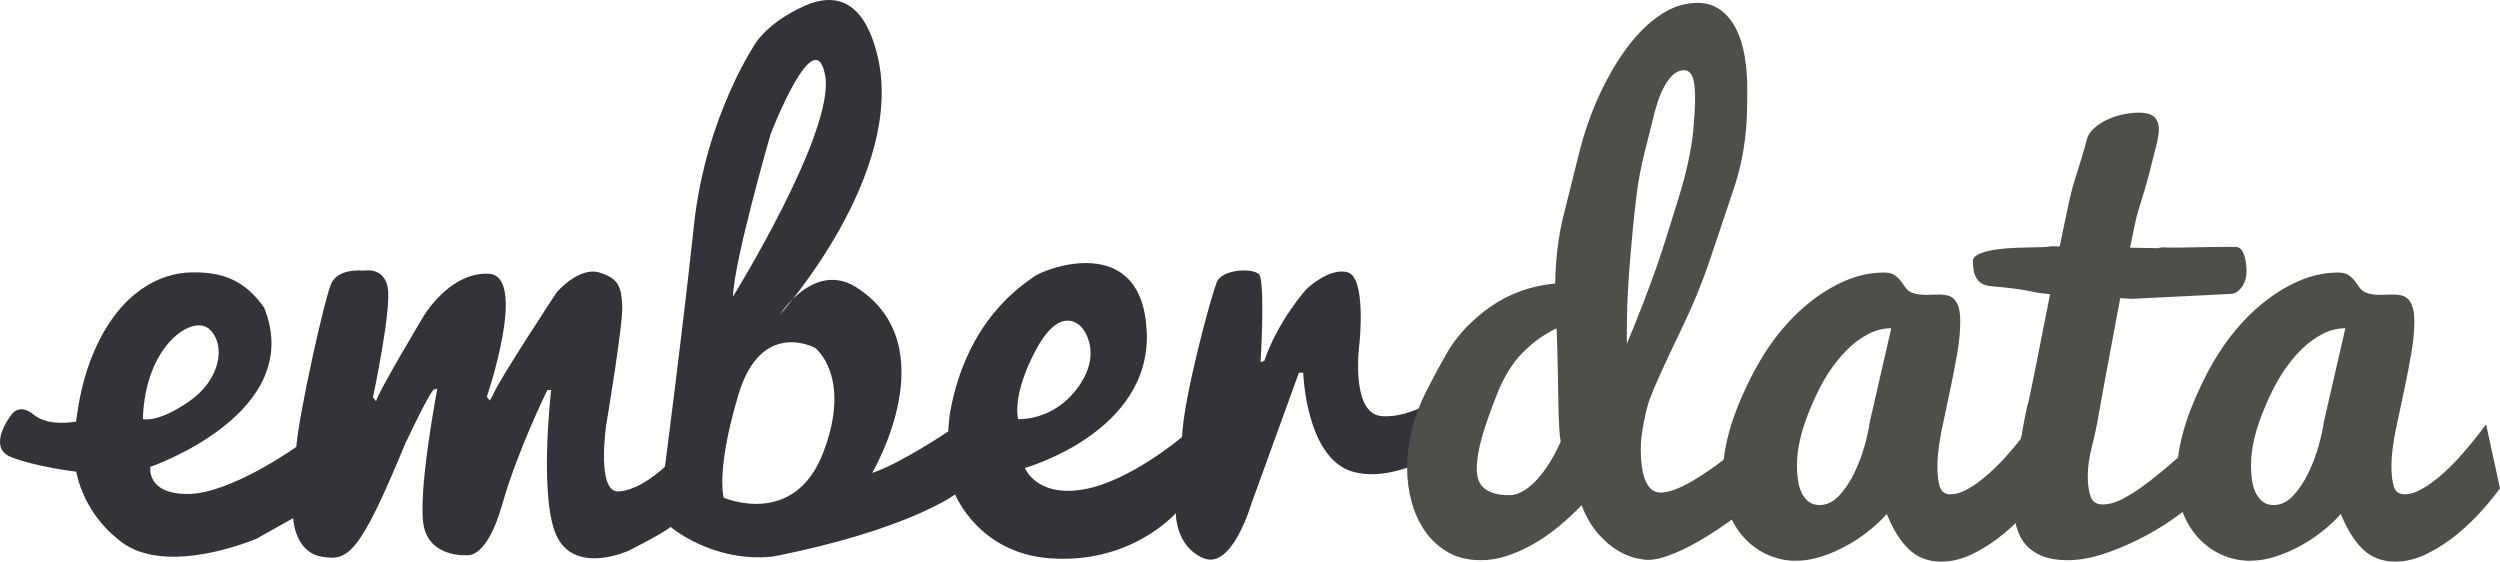
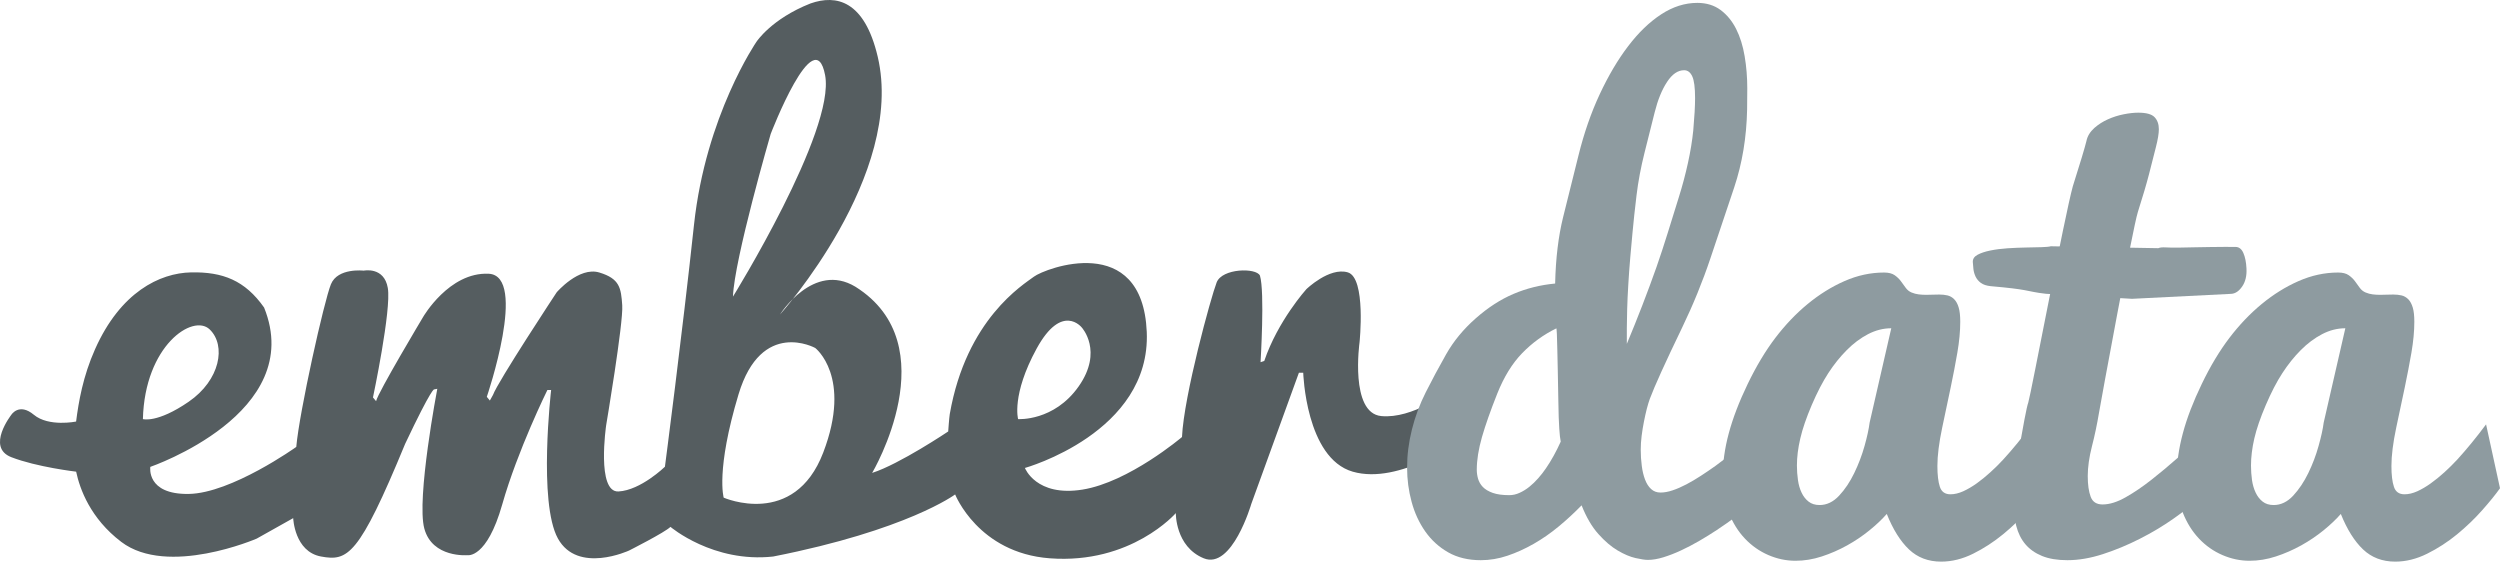
<svg xmlns="http://www.w3.org/2000/svg" version="1.1" id="Layer_1" x="0px" y="0px" width="579.812px" height="130.257px" viewBox="0 0 579.812 130.257" enable-background="new 0 0 579.812 130.257" xml:space="preserve">
-   <path fill-rule="evenodd" clip-rule="evenodd" fill="#35323A" d="M341.702,94.365c-0.57-5.737-5.74-3.604-5.74-3.604  s-8.32,6.451-15.631,5.734c-7.318-0.719-5.02-17.078-5.02-17.078s1.57-14.992-2.73-16.25c-4.299-1.256-9.609,3.908-9.609,3.908  s-6.6,7.316-9.76,16.641l-0.859,0.287c0,0,1.01-16.354-0.141-20.084c-0.859-1.865-8.75-1.721-10.041,1.578  c-1.289,3.299-7.6,26.252-8.039,35.863c0,0-12.33,10.471-23.09,12.193c-10.76,1.721-13.34-5.021-13.34-5.021  s29.26-8.177,28.26-31.559c-1.01-23.383-23.6-14.735-26.16-12.813c-2.471,1.859-15.68,9.823-19.529,31.88  c-0.131,0.752-0.361,4.028-0.361,4.028s-11.33,7.603-17.639,9.612c0,0,17.639-29.695-3.881-43.18c-9.75-5.881-17.5,6.455-17.5,6.455  s29.119-32.419,22.67-59.818c-3.08-13.048-9.6-14.448-15.59-12.336c-9.09,3.586-12.529,8.893-12.529,8.893  s-11.762,17.07-14.49,42.462c-2.721,25.392-6.74,56.089-6.74,56.089s-5.59,5.451-10.76,5.738c-5.16,0.287-2.871-15.35-2.871-15.35  s4.021-23.812,3.73-27.828c-0.279-4.018-0.57-6.17-5.311-7.604c-4.729-1.435-9.889,4.59-9.889,4.59s-13.631,20.657-14.781,23.813  l-0.719,1.291l-0.711-0.861c0,0,9.611-28.116,0.43-28.546c-9.18-0.432-15.209,10.041-15.209,10.041s-10.471,17.501-10.9,19.51  l-0.721-0.861c0,0,4.311-20.369,3.441-25.391c-0.861-5.021-5.59-4.017-5.59-4.017s-6.021-0.718-7.602,3.155  s-7.318,29.552-8.039,37.729c0,0-15.061,10.76-24.961,10.902c-9.889,0.143-8.889-6.277-8.889-6.277s36.289-12.423,26.389-36.953  c-4.439-6.312-9.609-8.297-16.92-8.154c-7.318,0.144-16.4,4.608-22.279,17.806c-2.811,6.295-3.83,12.269-4.4,16.79  c0,0-6.359,1.296-9.799-1.573c-3.441-2.869-5.221,0-5.221,0s-5.91,7.534-0.02,9.83c5.879,2.295,15.059,3.368,15.059,3.368h-0.01  c0.85,4.016,3.301,10.839,10.461,16.279c10.76,8.176,31.41-0.752,31.41-0.752l8.469-4.752c0,0,0.281,7.764,6.451,8.899  c6.17,1.131,8.75-0.017,19.51-26.125c6.311-13.341,6.74-12.629,6.74-12.629l0.719-0.144c0,0-4.879,25.535-3.01,32.42  c1.861,6.885,10.041,6.168,10.041,6.168s4.449,0.86,8.029-11.762c3.59-12.625,10.471-26.539,10.471-26.539h0.869  c0,0-3.02,26.107,1.57,34.428s16.5,2.801,16.5,2.801s8.32-4.201,9.609-5.492c0,0,9.881,8.406,23.811,6.88  c31.131-6.128,42.211-14.401,42.211-14.401s5.35,13.553,21.92,14.81c18.93,1.435,29.26-10.478,29.26-10.478  s-0.141,7.746,6.459,10.471c6.59,2.726,11.041-12.588,11.041-12.588l11.049-30.446h1c0,0,0.58,19.796,11.48,22.952  s25.1-7.391,25.1-7.391S342.272,100.104,341.702,94.365L341.702,94.365z M33.142,97.199c0.43-17.069,11.619-24.53,15.49-20.8  c3.869,3.73,2.439,11.764-4.881,16.783C36.443,98.204,33.142,97.199,33.142,97.199L33.142,97.199z M178.742,31.069  c0,0,10.189-26.539,12.621-13.628c2.439,12.911-21.371,51.354-21.371,51.354C170.283,60.189,178.742,31.069,178.742,31.069  L178.742,31.069z M190.933,104.946c-6.74,17.645-23.092,10.473-23.092,10.473s-1.869-6.312,3.441-23.957  c5.309-17.645,17.789-10.758,17.789-10.758S197.683,87.302,190.933,104.946L190.933,104.946z M236.123,97.199  c0,0-1.58-5.594,4.299-16.353c5.891-10.76,10.48-4.877,10.48-4.877s5.02,5.451-0.719,13.627  C244.443,97.773,236.123,97.199,236.123,97.199L236.123,97.199z" />
-   <path fill="#4E4F4B" d="M392.712,30.229c0.279-3.143,0.42-5.635,0.42-7.477c0-2.424-0.221-4.107-0.66-5.051  c-0.43-0.941-1.061-1.414-1.881-1.414c-1.459,0-2.779,0.908-3.969,2.727c-1.191,1.816-2.141,4.161-2.861,7.029  c-0.719,2.869-1.5,5.989-2.35,9.358s-1.469,6.669-1.859,9.897c-0.391,3.23-0.699,6.142-0.939,8.734c-0.24,2.59-0.4,4.432-0.5,5.525  c-0.191,2.23-0.352,4.379-0.471,6.447c-0.129,2.069-0.211,3.957-0.26,5.662c-0.051,1.707-0.08,3.196-0.08,4.469  c0,1.275,0,2.252,0,2.934v0.684c2.5-5.98,4.801-11.934,6.9-17.869c0.879-2.528,1.75-5.168,2.6-7.91  c0.859-2.747,1.699-5.473,2.541-8.174c0.85-2.703,1.559-5.379,2.139-8.027C392.062,35.124,392.472,32.609,392.712,30.229  L392.712,30.229z M360.952,76.157c-2.961,1.446-5.6,3.361-7.91,5.736s-4.24,5.506-5.791,9.4c-1.549,3.891-2.729,7.24-3.539,10.045  c-0.801,2.805-1.211,5.338-1.211,7.603c0,0.703,0.102,1.403,0.301,2.106c0.211,0.701,0.57,1.334,1.109,1.897  c0.541,0.56,1.311,1.019,2.291,1.368c0.99,0.354,2.27,0.527,3.84,0.527c0.811,0,1.609-0.178,2.389-0.539  c0.791-0.354,1.541-0.823,2.262-1.399c0.719-0.576,1.398-1.235,2.049-1.972c0.65-0.734,1.25-1.502,1.791-2.299  c1.26-1.832,2.398-3.899,3.439-6.207c-0.141-0.633-0.25-1.64-0.34-3.021c-0.1-1.378-0.17-3.484-0.211-6.311  c-0.049-2.828-0.09-5.149-0.129-6.959c-0.051-1.81-0.08-3.459-0.109-4.955c-0.021-1.493-0.061-2.713-0.102-3.664  C361.032,76.564,360.991,76.111,360.952,76.157L360.952,76.157z M407.612,115.913c-3.191,2.619-6.33,4.957-9.432,7.006  c-1.299,0.856-2.658,1.705-4.1,2.539c-1.439,0.832-2.85,1.573-4.25,2.217c-1.379,0.644-2.738,1.166-4.049,1.572  c-1.311,0.404-2.521,0.606-3.6,0.606c-0.65,0-1.602-0.144-2.871-0.429c-1.26-0.289-2.641-0.869-4.131-1.752  c-1.5-0.881-2.988-2.158-4.479-3.824c-1.5-1.67-2.791-3.887-3.891-6.648c-1.67,1.715-3.43,3.348-5.301,4.895  c-1.869,1.549-3.809,2.896-5.809,4.037c-2.01,1.145-4.031,2.062-6.08,2.752c-2.041,0.691-4.111,1.037-6.18,1.037  c-2.91,0-5.441-0.606-7.57-1.82c-2.131-1.215-3.9-2.828-5.32-4.846c-1.41-2.014-2.471-4.299-3.16-6.857  c-0.699-2.555-1.049-5.202-1.049-7.934c0-2.912,0.369-5.861,1.119-8.848c0.74-2.98,1.811-5.875,3.23-8.676  c1.41-2.801,2.979-5.727,4.709-8.781c1.73-3.051,4.02-5.83,6.871-8.336c2.84-2.505,5.77-4.395,8.779-5.671  c3-1.274,6.211-2.071,9.629-2.392c0.131-5.83,0.75-10.967,1.852-15.41c1.1-4.441,2.289-9.221,3.57-14.34  c1.27-5.117,2.898-9.83,4.908-14.139c2.012-4.309,4.211-8.032,6.611-11.174c2.389-3.141,4.939-5.598,7.65-7.369  c2.709-1.771,5.5-2.659,8.389-2.659c2.111,0,3.91,0.551,5.391,1.651c1.48,1.102,2.68,2.562,3.6,4.385  c0.92,1.821,1.58,3.934,1.98,6.338c0.41,2.406,0.609,4.891,0.609,7.453c0,1.599-0.01,3.244-0.039,4.934  c-0.131,6.443-1.131,12.441-2.98,17.992c-1.859,5.549-3.699,11.037-5.52,16.459c-1.82,5.424-4.01,10.791-6.57,16.098  c-3.92,8.124-6.42,13.639-7.5,16.542c-0.23,0.635-0.461,1.407-0.701,2.315c-0.229,0.908-0.449,1.894-0.658,2.959  c-0.211,1.066-0.391,2.157-0.531,3.27c-0.139,1.111-0.209,2.189-0.209,3.23c0,1.317,0.08,2.566,0.24,3.746  c0.148,1.18,0.398,2.235,0.75,3.164c0.35,0.932,0.818,1.67,1.41,2.213c0.59,0.545,1.318,0.816,2.189,0.816  c0.859,0,1.789-0.17,2.799-0.51c1.012-0.338,2.08-0.801,3.201-1.391c1.119-0.588,2.25-1.256,3.389-2.002  c1.15-0.748,2.262-1.504,3.342-2.275c2.459-1.809,5.039-3.869,7.738-6.176L407.612,115.913L407.612,115.913z" />
-   <path fill="#4E4F4B" d="M416.751,107.964c0,1.158,0.08,2.28,0.24,3.369c0.15,1.088,0.43,2.059,0.84,2.916  c0.4,0.856,0.941,1.551,1.621,2.084c0.67,0.53,1.529,0.797,2.559,0.797c1.66,0,3.17-0.722,4.521-2.168  c1.35-1.445,2.52-3.186,3.5-5.219c0.99-2.033,1.789-4.136,2.4-6.303c0.609-2.168,0.998-3.977,1.18-5.424l5.02-21.883  c-1.84,0-3.641,0.457-5.391,1.367c-1.75,0.914-3.398,2.146-4.939,3.705c-1.551,1.557-2.98,3.336-4.279,5.338  c-1.301,2.002-2.58,4.473-3.842,7.407c-1.248,2.937-2.139,5.517-2.648,7.741C417.011,103.917,416.751,106.009,416.751,107.964  L416.751,107.964z M474.501,113.239c-1.029,1.451-2.41,3.152-4.139,5.105c-1.73,1.951-3.66,3.812-5.82,5.582  c-2.15,1.769-4.471,3.269-6.93,4.494c-2.471,1.225-4.941,1.836-7.41,1.836c-2.98,0-5.471-0.942-7.461-2.832  c-1.99-1.889-3.709-4.629-5.15-8.229c-1.09,1.244-2.42,2.509-4.01,3.797c-1.58,1.289-3.309,2.455-5.189,3.5  c-1.881,1.042-3.83,1.897-5.869,2.563c-2.031,0.668-4.07,1-6.111,1c-2.148,0-4.25-0.442-6.289-1.325  c-2.041-0.884-3.85-2.149-5.42-3.802c-1.57-1.654-2.83-3.668-3.77-6.045c-0.941-2.379-1.41-5.061-1.41-8.049  c0-3.353,0.469-6.797,1.42-10.33c0.949-3.533,2.41-7.354,4.398-11.471c1.99-4.115,4.121-7.669,6.4-10.666  c2.281-2.994,4.771-5.611,7.48-7.847c2.711-2.237,5.57-4.015,8.57-5.334s6.061-1.979,9.18-1.979c1.029,0,1.85,0.205,2.439,0.611  c0.58,0.409,1.07,0.875,1.451,1.395c0.379,0.522,0.76,1.035,1.119,1.533c0.359,0.497,0.811,0.861,1.35,1.088  c0.541,0.226,1.102,0.373,1.66,0.441c0.57,0.066,1.141,0.102,1.73,0.102c0.49,0,1-0.011,1.52-0.035  c0.521-0.021,1.031-0.031,1.531-0.031c0.67,0,1.309,0.066,1.889,0.201c0.59,0.138,1.111,0.431,1.561,0.886  c0.449,0.456,0.801,1.088,1.039,1.903c0.25,0.816,0.371,1.929,0.371,3.334c0,2.146-0.221,4.527-0.67,7.142  c-0.451,2.614-0.961,5.294-1.541,8.038s-1.238,5.87-1.979,9.384c-0.74,3.511-1.111,6.47-1.111,8.878c0,2.057,0.191,3.664,0.57,4.822  c0.381,1.161,1.201,1.74,2.461,1.74c0.939,0,1.92-0.234,2.959-0.7c1.031-0.47,2.07-1.08,3.131-1.834  c1.049-0.757,2.109-1.613,3.16-2.572c1.059-0.956,2.059-1.946,3-2.97c2.199-2.402,4.42-5.116,6.66-8.141L474.501,113.239  L474.501,113.239z" />
-   <path fill="#4E4F4B" d="M510.052,115.581c-1.609,1.481-3.621,3.062-6.02,4.747c-2.4,1.681-4.99,3.232-7.781,4.644  c-2.779,1.416-5.619,2.593-8.51,3.535c-2.9,0.942-5.65,1.414-8.25,1.414c-2.33,0-4.299-0.326-5.889-0.976  c-1.59-0.651-2.881-1.56-3.871-2.728c-0.99-1.166-1.689-2.594-2.119-4.273c-0.432-1.686-0.641-3.535-0.641-5.555  c0-2.827,0.311-6.127,0.939-9.896c1.301-7.798,2.131-12.176,2.5-13.14c0.611-1.917,8.49-43.576,10.33-50.152  c1.701-5.36,2.75-8.848,3.15-10.467c0.221-1.133,0.84-2.153,1.85-3.063c0.93-0.816,1.98-1.486,3.15-2.006  c1.17-0.523,2.381-0.908,3.641-1.158c1.25-0.25,2.389-0.375,3.398-0.375c1.852,0,3.111,0.348,3.771,1.045  c0.66,0.695,0.99,1.627,0.99,2.793c0,0.988-0.23,2.383-0.691,4.185c-0.459,1.804-0.988,3.858-1.568,6.163  c-0.592,2.309-1.471,5.271-2.621,8.896c-1.16,3.625-8.609,44.129-9.029,46.684c-0.43,2.559-0.961,5.1-1.611,7.624  c-0.639,2.522-0.969,4.817-0.969,6.879c0,2.021,0.229,3.622,0.68,4.812c0.439,1.188,1.359,1.783,2.76,1.783  c1.609,0,3.41-0.56,5.381-1.683c1.979-1.12,3.969-2.479,5.99-4.074c2.02-1.592,3.998-3.239,5.93-4.946  c1.93-1.705,3.629-3.164,5.109-4.375V115.581L510.052,115.581z" />
-   <path fill="#4E4F4B" d="M522.062,107.964c0,1.158,0.08,2.28,0.23,3.369c0.16,1.088,0.439,2.059,0.85,2.916  c0.4,0.856,0.939,1.551,1.619,2.084c0.672,0.53,1.521,0.797,2.561,0.797c1.66,0,3.17-0.722,4.521-2.168  c1.338-1.445,2.51-3.186,3.498-5.219c0.99-2.033,1.791-4.136,2.391-6.303c0.609-2.168,1.01-3.977,1.189-5.424l5.021-21.883  c-1.852,0-3.641,0.457-5.391,1.367c-1.75,0.914-3.4,2.146-4.949,3.705c-1.551,1.557-2.971,3.336-4.271,5.338  c-1.309,2.002-2.58,4.473-3.84,7.407c-1.26,2.937-2.139,5.517-2.66,7.741C522.321,103.917,522.062,106.009,522.062,107.964  L522.062,107.964z M579.812,113.239c-1.029,1.451-2.41,3.152-4.141,5.105c-1.729,1.951-3.67,3.812-5.818,5.582  c-2.16,1.769-4.471,3.269-6.941,4.494c-2.459,1.225-4.93,1.836-7.398,1.836c-2.98,0-5.471-0.942-7.461-2.832  c-1.99-1.889-3.711-4.629-5.16-8.229c-1.08,1.244-2.42,2.509-4,3.797c-1.59,1.289-3.311,2.455-5.189,3.5  c-1.881,1.042-3.84,1.897-5.871,2.563c-2.039,0.668-4.068,1-6.109,1c-2.15,0-4.25-0.442-6.291-1.325  c-2.049-0.884-3.85-2.149-5.42-3.802c-1.568-1.654-2.83-3.668-3.77-6.045c-0.939-2.379-1.42-5.061-1.42-8.049  c0-3.353,0.48-6.797,1.43-10.33c0.941-3.533,2.41-7.354,4.4-11.471c1.98-4.115,4.121-7.669,6.4-10.666  c2.279-2.994,4.77-5.611,7.48-7.847c2.709-2.237,5.57-4.015,8.57-5.334s6.059-1.979,9.17-1.979c1.039,0,1.85,0.205,2.439,0.611  c0.59,0.409,1.07,0.875,1.459,1.395c0.381,0.522,0.75,1.035,1.111,1.533c0.359,0.497,0.82,0.861,1.359,1.088  c0.539,0.226,1.09,0.373,1.66,0.441c0.561,0.066,1.141,0.102,1.73,0.102c0.49,0,1-0.011,1.52-0.035  c0.52-0.021,1.029-0.031,1.52-0.031c0.68,0,1.311,0.066,1.9,0.201c0.59,0.138,1.1,0.431,1.561,0.886  c0.449,0.456,0.789,1.088,1.039,1.903c0.25,0.816,0.371,1.929,0.371,3.334c0,2.146-0.221,4.527-0.67,7.142  c-0.451,2.614-0.971,5.294-1.541,8.038c-0.59,2.744-1.25,5.87-1.99,9.384c-0.74,3.511-1.109,6.47-1.109,8.878  c0,2.057,0.189,3.664,0.58,4.822c0.379,1.161,1.199,1.74,2.449,1.74c0.951,0,1.932-0.234,2.971-0.7  c1.029-0.47,2.07-1.08,3.119-1.834c1.061-0.757,2.111-1.613,3.17-2.572c1.051-0.956,2.051-1.946,3-2.97  c2.191-2.402,4.41-5.116,6.66-8.141L579.812,113.239L579.812,113.239z" />
-   <path fill="#4E4F4B" d="M500.562,57.561c0.35-0.167,0.949-0.226,1.791-0.179c0.85,0.051,1.818,0.064,2.92,0.047  c1.09-0.021,2.279-0.043,3.559-0.072c1.281-0.027,2.521-0.047,3.721-0.064c1.199-0.014,2.311-0.023,3.35-0.033  c1.041-0.006,1.9-0.002,2.58,0.006c0.801,0.011,1.41,0.482,1.811,1.416c0.41,0.935,0.65,2.129,0.719,3.582  c0.092,1.681-0.238,3.072-0.988,4.168c-0.75,1.099-1.602,1.67-2.551,1.718l-23,1.153l-19.949-1.164  c-1.221-0.141-2.16-0.281-2.842-0.424c-0.67-0.142-1.379-0.283-2.129-0.42c-0.75-0.139-1.699-0.279-2.859-0.422  c-1.15-0.143-2.82-0.311-5-0.503c-0.971-0.102-1.73-0.352-2.281-0.753c-0.539-0.398-0.939-0.88-1.219-1.445  c-0.26-0.562-0.441-1.156-0.512-1.783c-0.068-0.625-0.119-1.161-0.139-1.612c-0.031-0.71,0.33-1.272,1.09-1.685  c0.77-0.414,1.75-0.742,2.971-0.992c1.209-0.247,2.549-0.42,4.01-0.518c1.459-0.095,2.869-0.152,4.209-0.176  c1.35-0.021,2.551-0.049,3.621-0.081c1.059-0.028,1.789-0.099,2.189-0.21L500.562,57.561L500.562,57.561z" />
+   <path fill-rule="evenodd" clip-rule="evenodd" fill="#555D60" d="M341.702,94.365c-0.57-5.737-5.74-3.604-5.74-3.604  s-8.32,6.451-15.631,5.734c-7.318-0.719-5.02-17.078-5.02-17.078s1.57-14.992-2.73-16.25c-4.299-1.256-9.609,3.908-9.609,3.908  s-6.6,7.316-9.76,16.641l-0.859,0.287c0,0,1.01-16.354-0.141-20.084c-0.859-1.865-8.75-1.721-10.041,1.578  c-1.289,3.299-7.6,26.252-8.039,35.863c0,0-12.33,10.471-23.09,12.193c-10.76,1.721-13.34-5.021-13.34-5.021  s29.26-8.177,28.26-31.559c-1.01-23.383-23.6-14.735-26.16-12.813c-2.471,1.859-15.68,9.823-19.529,31.88  c-0.131,0.752-0.361,4.028-0.361,4.028s-11.33,7.603-17.639,9.612c0,0,17.639-29.695-3.881-43.18c-9.75-5.881-17.5,6.455-17.5,6.455  s29.119-32.419,22.67-59.818c-3.08-13.048-9.6-14.448-15.59-12.336c-9.09,3.586-12.529,8.893-12.529,8.893  s-11.762,17.07-14.49,42.462c-2.721,25.392-6.74,56.089-6.74,56.089s-5.59,5.451-10.76,5.738c-5.16,0.287-2.871-15.35-2.871-15.35  s4.021-23.812,3.73-27.828c-0.279-4.018-0.57-6.17-5.311-7.604c-4.729-1.435-9.889,4.59-9.889,4.59s-13.631,20.657-14.781,23.813  l-0.719,1.291l-0.711-0.861c0,0,9.611-28.116,0.43-28.546c-9.18-0.432-15.209,10.041-15.209,10.041s-10.471,17.501-10.9,19.51  l-0.721-0.861c0,0,4.311-20.369,3.441-25.391c-0.861-5.021-5.59-4.017-5.59-4.017s-6.021-0.718-7.602,3.155  s-7.318,29.552-8.039,37.729c0,0-15.061,10.76-24.961,10.902c-9.889,0.143-8.889-6.277-8.889-6.277s36.289-12.423,26.389-36.953  c-4.439-6.312-9.609-8.297-16.92-8.154c-7.318,0.144-16.4,4.608-22.279,17.806c-2.811,6.295-3.83,12.269-4.4,16.79  c0,0-6.359,1.296-9.799-1.573c-3.441-2.869-5.221,0-5.221,0s-5.91,7.534-0.02,9.83c5.879,2.295,15.059,3.368,15.059,3.368h-0.01  c0.85,4.016,3.301,10.839,10.461,16.279c10.76,8.176,31.41-0.752,31.41-0.752l8.469-4.752c0,0,0.281,7.764,6.451,8.899  c6.17,1.131,8.75-0.017,19.51-26.125c6.311-13.341,6.74-12.629,6.74-12.629l0.719-0.144c0,0-4.879,25.535-3.01,32.42  c1.861,6.885,10.041,6.168,10.041,6.168s4.449,0.86,8.029-11.762c3.59-12.625,10.471-26.539,10.471-26.539h0.869  c0,0-3.02,26.107,1.57,34.428s16.5,2.801,16.5,2.801s8.32-4.201,9.609-5.492c0,0,9.881,8.406,23.811,6.88  c31.131-6.128,42.211-14.401,42.211-14.401s5.35,13.553,21.92,14.81c18.93,1.435,29.26-10.478,29.26-10.478  s-0.141,7.746,6.459,10.471c6.59,2.726,11.041-12.588,11.041-12.588l11.049-30.446h1c0,0,0.58,19.796,11.48,22.952  s25.1-7.391,25.1-7.391S342.272,100.104,341.702,94.365L341.702,94.365z M33.142,97.199c0.43-17.069,11.619-24.53,15.49-20.8  c3.869,3.73,2.439,11.764-4.881,16.783C36.443,98.204,33.142,97.199,33.142,97.199L33.142,97.199z M178.742,31.069  c0,0,10.189-26.539,12.621-13.628c2.439,12.911-21.371,51.354-21.371,51.354C170.283,60.189,178.742,31.069,178.742,31.069  L178.742,31.069z M190.933,104.946c-6.74,17.645-23.092,10.473-23.092,10.473s-1.869-6.312,3.441-23.957  c5.309-17.645,17.789-10.758,17.789-10.758S197.683,87.302,190.933,104.946L190.933,104.946z M236.123,97.199  c0,0-1.58-5.594,4.299-16.353c5.891-10.76,10.48-4.877,10.48-4.877s5.02,5.451-0.719,13.627  C244.443,97.773,236.123,97.199,236.123,97.199L236.123,97.199z" />
+   <path fill="#8E9BA0" d="M392.712,30.229c0.279-3.143,0.42-5.635,0.42-7.477c0-2.424-0.221-4.107-0.66-5.051  c-0.43-0.941-1.061-1.414-1.881-1.414c-1.459,0-2.779,0.908-3.969,2.727c-1.191,1.816-2.141,4.161-2.861,7.029  c-0.719,2.869-1.5,5.989-2.35,9.358s-1.469,6.669-1.859,9.897c-0.391,3.23-0.699,6.142-0.939,8.734c-0.24,2.59-0.4,4.432-0.5,5.525  c-0.191,2.23-0.352,4.379-0.471,6.447c-0.129,2.069-0.211,3.957-0.26,5.662c-0.051,1.707-0.08,3.196-0.08,4.469  c0,1.275,0,2.252,0,2.934v0.684c2.5-5.98,4.801-11.934,6.9-17.869c0.879-2.528,1.75-5.168,2.6-7.91  c0.859-2.747,1.699-5.473,2.541-8.174c0.85-2.703,1.559-5.379,2.139-8.027C392.062,35.124,392.472,32.609,392.712,30.229  L392.712,30.229z M360.952,76.157c-2.961,1.446-5.6,3.361-7.91,5.736s-4.24,5.506-5.791,9.4c-1.549,3.891-2.729,7.24-3.539,10.045  c-0.801,2.805-1.211,5.338-1.211,7.603c0,0.703,0.102,1.403,0.301,2.106c0.211,0.701,0.57,1.334,1.109,1.897  c0.541,0.56,1.311,1.019,2.291,1.368c0.99,0.354,2.27,0.527,3.84,0.527c0.811,0,1.609-0.178,2.389-0.539  c0.791-0.354,1.541-0.823,2.262-1.399c0.719-0.576,1.398-1.235,2.049-1.972c0.65-0.734,1.25-1.502,1.791-2.299  c1.26-1.832,2.398-3.899,3.439-6.207c-0.141-0.633-0.25-1.64-0.34-3.021c-0.1-1.378-0.17-3.484-0.211-6.311  c-0.049-2.828-0.09-5.149-0.129-6.959c-0.051-1.81-0.08-3.459-0.109-4.955c-0.021-1.493-0.061-2.713-0.102-3.664  C361.032,76.564,360.991,76.111,360.952,76.157L360.952,76.157z M407.612,115.913c-3.191,2.619-6.33,4.957-9.432,7.006  c-1.299,0.856-2.658,1.705-4.1,2.539c-1.439,0.832-2.85,1.573-4.25,2.217c-1.379,0.644-2.738,1.166-4.049,1.572  c-1.311,0.404-2.521,0.606-3.6,0.606c-0.65,0-1.602-0.144-2.871-0.429c-1.26-0.289-2.641-0.869-4.131-1.752  c-1.5-0.881-2.988-2.158-4.479-3.824c-1.5-1.67-2.791-3.887-3.891-6.648c-1.67,1.715-3.43,3.348-5.301,4.895  c-1.869,1.549-3.809,2.896-5.809,4.037c-2.01,1.145-4.031,2.062-6.08,2.752c-2.041,0.691-4.111,1.037-6.18,1.037  c-2.91,0-5.441-0.606-7.57-1.82c-2.131-1.215-3.9-2.828-5.32-4.846c-1.41-2.014-2.471-4.299-3.16-6.857  c-0.699-2.555-1.049-5.202-1.049-7.934c0-2.912,0.369-5.861,1.119-8.848c0.74-2.98,1.811-5.875,3.23-8.676  c1.41-2.801,2.979-5.727,4.709-8.781c1.73-3.051,4.02-5.83,6.871-8.336c2.84-2.505,5.77-4.395,8.779-5.671  c3-1.274,6.211-2.071,9.629-2.392c0.131-5.83,0.75-10.967,1.852-15.41c1.1-4.441,2.289-9.221,3.57-14.34  c1.27-5.117,2.898-9.83,4.908-14.139c2.012-4.309,4.211-8.032,6.611-11.174c2.389-3.141,4.939-5.598,7.65-7.369  c2.709-1.771,5.5-2.659,8.389-2.659c2.111,0,3.91,0.551,5.391,1.651c1.48,1.102,2.68,2.562,3.6,4.385  c0.92,1.821,1.58,3.934,1.98,6.338c0.41,2.406,0.609,4.891,0.609,7.453c0,1.599-0.01,3.244-0.039,4.934  c-0.131,6.443-1.131,12.441-2.98,17.992c-1.859,5.549-3.699,11.037-5.52,16.459c-1.82,5.424-4.01,10.791-6.57,16.098  c-3.92,8.124-6.42,13.639-7.5,16.542c-0.23,0.635-0.461,1.407-0.701,2.315c-0.229,0.908-0.449,1.894-0.658,2.959  c-0.211,1.066-0.391,2.157-0.531,3.27c-0.139,1.111-0.209,2.189-0.209,3.23c0,1.317,0.08,2.566,0.24,3.746  c0.148,1.18,0.398,2.235,0.75,3.164c0.35,0.932,0.818,1.67,1.41,2.213c0.59,0.545,1.318,0.816,2.189,0.816  c0.859,0,1.789-0.17,2.799-0.51c1.012-0.338,2.08-0.801,3.201-1.391c1.119-0.588,2.25-1.256,3.389-2.002  c1.15-0.748,2.262-1.504,3.342-2.275c2.459-1.809,5.039-3.869,7.738-6.176L407.612,115.913L407.612,115.913z" />
+   <path fill="#8E9BA0" d="M416.751,107.964c0,1.158,0.08,2.28,0.24,3.369c0.15,1.088,0.43,2.059,0.84,2.916  c0.4,0.856,0.941,1.551,1.621,2.084c0.67,0.53,1.529,0.797,2.559,0.797c1.66,0,3.17-0.722,4.521-2.168  c1.35-1.445,2.52-3.186,3.5-5.219c0.99-2.033,1.789-4.136,2.4-6.303c0.609-2.168,0.998-3.977,1.18-5.424l5.02-21.883  c-1.84,0-3.641,0.457-5.391,1.367c-1.75,0.914-3.398,2.146-4.939,3.705c-1.551,1.557-2.98,3.336-4.279,5.338  c-1.301,2.002-2.58,4.473-3.842,7.407c-1.248,2.937-2.139,5.517-2.648,7.741C417.011,103.917,416.751,106.009,416.751,107.964  L416.751,107.964z M474.501,113.239c-1.029,1.451-2.41,3.152-4.139,5.105c-1.73,1.951-3.66,3.812-5.82,5.582  c-2.15,1.769-4.471,3.269-6.93,4.494c-2.471,1.225-4.941,1.836-7.41,1.836c-2.98,0-5.471-0.942-7.461-2.832  c-1.99-1.889-3.709-4.629-5.15-8.229c-1.09,1.244-2.42,2.509-4.01,3.797c-1.58,1.289-3.309,2.455-5.189,3.5  c-1.881,1.042-3.83,1.897-5.869,2.563c-2.031,0.668-4.07,1-6.111,1c-2.148,0-4.25-0.442-6.289-1.325  c-2.041-0.884-3.85-2.149-5.42-3.802c-1.57-1.654-2.83-3.668-3.77-6.045c-0.941-2.379-1.41-5.061-1.41-8.049  c0-3.353,0.469-6.797,1.42-10.33c0.949-3.533,2.41-7.354,4.398-11.471c1.99-4.115,4.121-7.669,6.4-10.666  c2.281-2.994,4.771-5.611,7.48-7.847c2.711-2.237,5.57-4.015,8.57-5.334s6.061-1.979,9.18-1.979c1.029,0,1.85,0.205,2.439,0.611  c0.58,0.409,1.07,0.875,1.451,1.395c0.379,0.522,0.76,1.035,1.119,1.533c0.359,0.497,0.811,0.861,1.35,1.088  c0.541,0.226,1.102,0.373,1.66,0.441c0.57,0.066,1.141,0.102,1.73,0.102c0.49,0,1-0.011,1.52-0.035  c0.521-0.021,1.031-0.031,1.531-0.031c0.67,0,1.309,0.066,1.889,0.201c0.59,0.138,1.111,0.431,1.561,0.886  c0.449,0.456,0.801,1.088,1.039,1.903c0.25,0.816,0.371,1.929,0.371,3.334c0,2.146-0.221,4.527-0.67,7.142  c-0.451,2.614-0.961,5.294-1.541,8.038s-1.238,5.87-1.979,9.384c-0.74,3.511-1.111,6.47-1.111,8.878c0,2.057,0.191,3.664,0.57,4.822  c0.381,1.161,1.201,1.74,2.461,1.74c0.939,0,1.92-0.234,2.959-0.7c1.031-0.47,2.07-1.08,3.131-1.834  c1.049-0.757,2.109-1.613,3.16-2.572c1.059-0.956,2.059-1.946,3-2.97c2.199-2.402,4.42-5.116,6.66-8.141L474.501,113.239  L474.501,113.239z" />
+   <path fill="#8E9BA0" d="M510.052,115.581c-1.609,1.481-3.621,3.062-6.02,4.747c-2.4,1.681-4.99,3.232-7.781,4.644  c-2.779,1.416-5.619,2.593-8.51,3.535c-2.9,0.942-5.65,1.414-8.25,1.414c-2.33,0-4.299-0.326-5.889-0.976  c-1.59-0.651-2.881-1.56-3.871-2.728c-0.99-1.166-1.689-2.594-2.119-4.273c-0.432-1.686-0.641-3.535-0.641-5.555  c0-2.827,0.311-6.127,0.939-9.896c1.301-7.798,2.131-12.176,2.5-13.14c0.611-1.917,8.49-43.576,10.33-50.152  c1.701-5.36,2.75-8.848,3.15-10.467c0.221-1.133,0.84-2.153,1.85-3.063c0.93-0.816,1.98-1.486,3.15-2.006  c1.17-0.523,2.381-0.908,3.641-1.158c1.25-0.25,2.389-0.375,3.398-0.375c1.852,0,3.111,0.348,3.771,1.045  c0.66,0.695,0.99,1.627,0.99,2.793c0,0.988-0.23,2.383-0.691,4.185c-0.459,1.804-0.988,3.858-1.568,6.163  c-0.592,2.309-1.471,5.271-2.621,8.896c-1.16,3.625-8.609,44.129-9.029,46.684c-0.43,2.559-0.961,5.1-1.611,7.624  c-0.639,2.522-0.969,4.817-0.969,6.879c0,2.021,0.229,3.622,0.68,4.812c0.439,1.188,1.359,1.783,2.76,1.783  c1.609,0,3.41-0.56,5.381-1.683c1.979-1.12,3.969-2.479,5.99-4.074c2.02-1.592,3.998-3.239,5.93-4.946  c1.93-1.705,3.629-3.164,5.109-4.375V115.581L510.052,115.581z" />
+   <path fill="#8E9BA0" d="M522.062,107.964c0,1.158,0.08,2.28,0.23,3.369c0.16,1.088,0.439,2.059,0.85,2.916  c0.4,0.856,0.939,1.551,1.619,2.084c0.672,0.53,1.521,0.797,2.561,0.797c1.66,0,3.17-0.722,4.521-2.168  c1.338-1.445,2.51-3.186,3.498-5.219c0.99-2.033,1.791-4.136,2.391-6.303c0.609-2.168,1.01-3.977,1.189-5.424l5.021-21.883  c-1.852,0-3.641,0.457-5.391,1.367c-1.75,0.914-3.4,2.146-4.949,3.705c-1.551,1.557-2.971,3.336-4.271,5.338  c-1.309,2.002-2.58,4.473-3.84,7.407c-1.26,2.937-2.139,5.517-2.66,7.741C522.321,103.917,522.062,106.009,522.062,107.964  L522.062,107.964z M579.812,113.239c-1.029,1.451-2.41,3.152-4.141,5.105c-1.729,1.951-3.67,3.812-5.818,5.582  c-2.16,1.769-4.471,3.269-6.941,4.494c-2.459,1.225-4.93,1.836-7.398,1.836c-2.98,0-5.471-0.942-7.461-2.832  c-1.99-1.889-3.711-4.629-5.16-8.229c-1.08,1.244-2.42,2.509-4,3.797c-1.59,1.289-3.311,2.455-5.189,3.5  c-1.881,1.042-3.84,1.897-5.871,2.563c-2.039,0.668-4.068,1-6.109,1c-2.15,0-4.25-0.442-6.291-1.325  c-2.049-0.884-3.85-2.149-5.42-3.802c-1.568-1.654-2.83-3.668-3.77-6.045c-0.939-2.379-1.42-5.061-1.42-8.049  c0-3.353,0.48-6.797,1.43-10.33c0.941-3.533,2.41-7.354,4.4-11.471c1.98-4.115,4.121-7.669,6.4-10.666  c2.279-2.994,4.77-5.611,7.48-7.847c2.709-2.237,5.57-4.015,8.57-5.334s6.059-1.979,9.17-1.979c1.039,0,1.85,0.205,2.439,0.611  c0.59,0.409,1.07,0.875,1.459,1.395c0.381,0.522,0.75,1.035,1.111,1.533c0.359,0.497,0.82,0.861,1.359,1.088  c0.539,0.226,1.09,0.373,1.66,0.441c0.561,0.066,1.141,0.102,1.73,0.102c0.49,0,1-0.011,1.52-0.035  c0.52-0.021,1.029-0.031,1.52-0.031c0.68,0,1.311,0.066,1.9,0.201c0.59,0.138,1.1,0.431,1.561,0.886  c0.449,0.456,0.789,1.088,1.039,1.903c0.25,0.816,0.371,1.929,0.371,3.334c0,2.146-0.221,4.527-0.67,7.142  c-0.451,2.614-0.971,5.294-1.541,8.038c-0.59,2.744-1.25,5.87-1.99,9.384c-0.74,3.511-1.109,6.47-1.109,8.878  c0,2.057,0.189,3.664,0.58,4.822c0.379,1.161,1.199,1.74,2.449,1.74c0.951,0,1.932-0.234,2.971-0.7  c1.029-0.47,2.07-1.08,3.119-1.834c1.061-0.757,2.111-1.613,3.17-2.572c1.051-0.956,2.051-1.946,3-2.97  c2.191-2.402,4.41-5.116,6.66-8.141L579.812,113.239L579.812,113.239z" />
+   <path fill="#8E9BA0" d="M500.562,57.561c0.35-0.167,0.949-0.226,1.791-0.179c0.85,0.051,1.818,0.064,2.92,0.047  c1.09-0.021,2.279-0.043,3.559-0.072c1.281-0.027,2.521-0.047,3.721-0.064c1.199-0.014,2.311-0.023,3.35-0.033  c1.041-0.006,1.9-0.002,2.58,0.006c0.801,0.011,1.41,0.482,1.811,1.416c0.41,0.935,0.65,2.129,0.719,3.582  c0.092,1.681-0.238,3.072-0.988,4.168c-0.75,1.099-1.602,1.67-2.551,1.718l-23,1.153l-19.949-1.164  c-1.221-0.141-2.16-0.281-2.842-0.424c-0.67-0.142-1.379-0.283-2.129-0.42c-0.75-0.139-1.699-0.279-2.859-0.422  c-1.15-0.143-2.82-0.311-5-0.503c-0.971-0.102-1.73-0.352-2.281-0.753c-0.539-0.398-0.939-0.88-1.219-1.445  c-0.26-0.562-0.441-1.156-0.512-1.783c-0.068-0.625-0.119-1.161-0.139-1.612c-0.031-0.71,0.33-1.272,1.09-1.685  c0.77-0.414,1.75-0.742,2.971-0.992c1.209-0.247,2.549-0.42,4.01-0.518c1.459-0.095,2.869-0.152,4.209-0.176  c1.35-0.021,2.551-0.049,3.621-0.081c1.059-0.028,1.789-0.099,2.189-0.21L500.562,57.561L500.562,57.561z" />
</svg>
